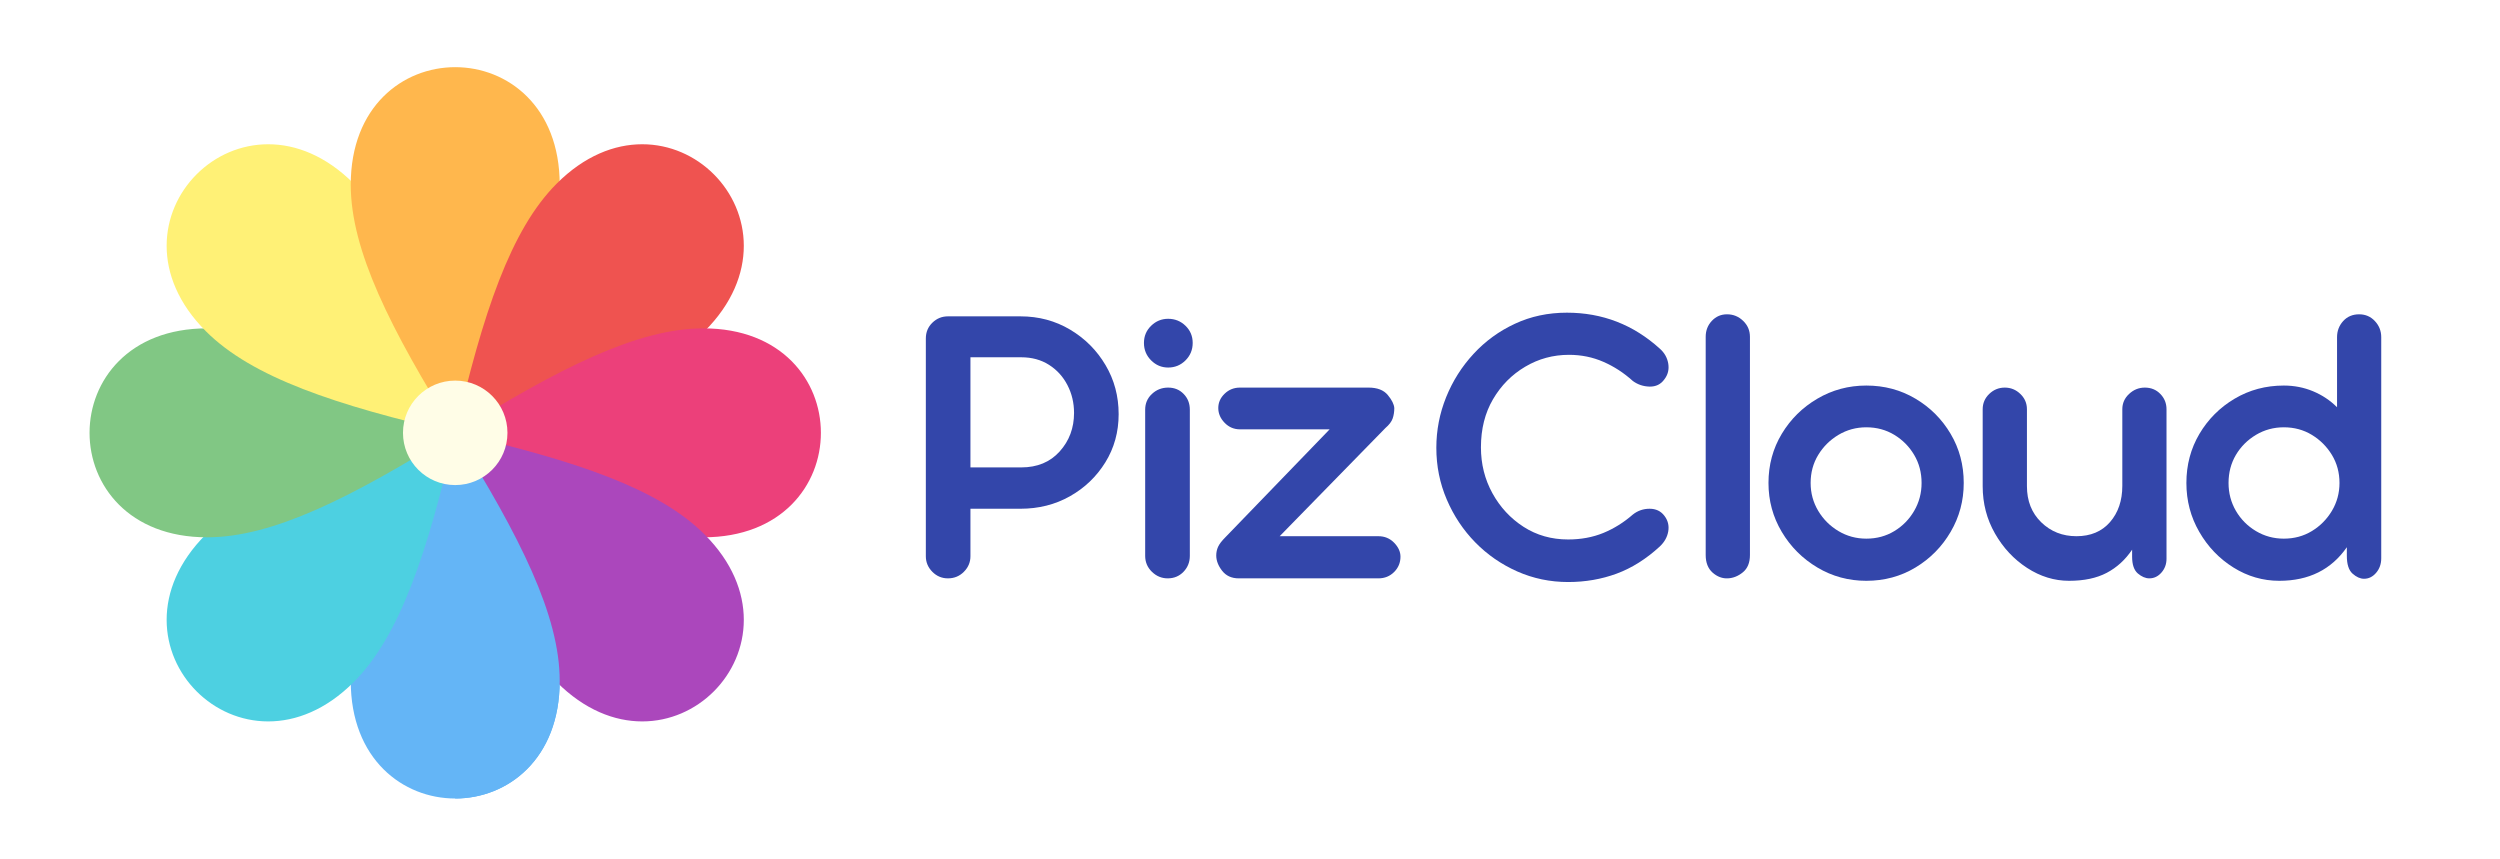
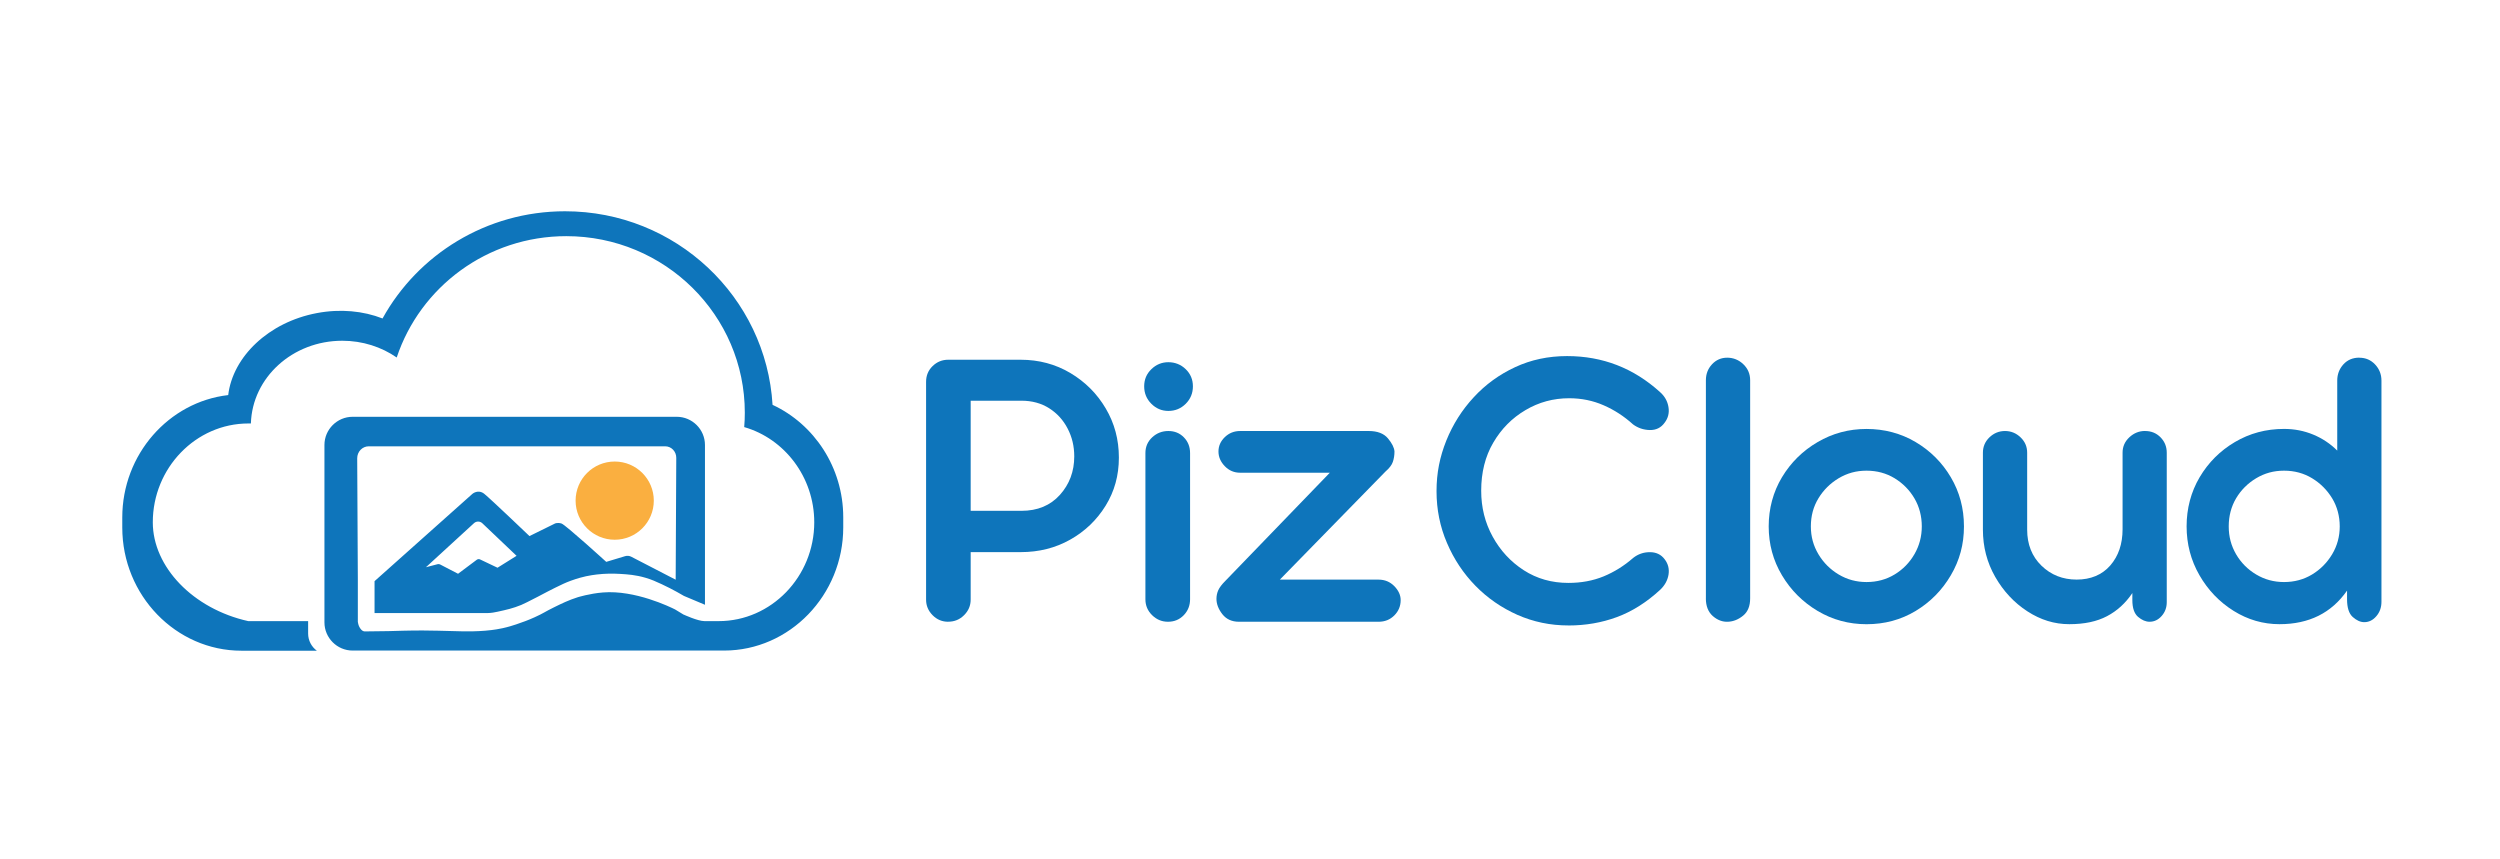
- <svg xmlns="http://www.w3.org/2000/svg" version="1.1" id="Router_Medium_x5F_White" x="0px" y="0px" viewBox="0 0 670 230" style="enable-background:new 0 0 792 266.25;" xml:space="preserve">
-   <g class="st0" style="fill:#3346AA; fill-opacity:1">
-     <path transform="translate(240, 155)" d="M 14.047 0 C 12.43 0 11.039 -0.582 9.875 -1.75 C 8.707 -2.926 8.125 -4.316 8.125 -5.922 L 8.125 -64.297 C 8.125 -65.973 8.707 -67.379 9.875 -68.516 C 11.039 -69.648 12.43 -70.219 14.047 -70.219 L 33.469 -70.219 C 38.363 -70.219 42.805 -69.031 46.797 -66.656 C 50.785 -64.281 53.945 -61.113 56.281 -57.156 C 58.625 -53.207 59.797 -48.82 59.797 -44 C 59.797 -39.238 58.609 -34.938 56.234 -31.094 C 53.859 -27.258 50.691 -24.227 46.734 -22 C 42.785 -19.77 38.363 -18.656 33.469 -18.656 L 20.078 -18.656 L 20.078 -5.922 C 20.078 -4.316 19.488 -2.926 18.312 -1.75 C 17.145 -0.582 15.723 0 14.047 0 Z M 20.078 -59.25 L 20.078 -29.734 L 33.688 -29.734 C 38 -29.734 41.438 -31.16 44 -34.016 C 46.562 -36.867 47.844 -40.305 47.844 -44.328 C 47.844 -47.035 47.254 -49.52 46.078 -51.781 C 44.91 -54.051 43.266 -55.863 41.141 -57.219 C 39.023 -58.57 36.539 -59.25 33.688 -59.25 Z M 20.078 -59.25 " />
-     <path transform="translate(300, 155)" d="M 13.062 -56.5 C 11.301 -56.5 9.781 -57.141 8.5 -58.422 C 7.219 -59.703 6.578 -61.258 6.578 -63.094 C 6.578 -64.914 7.219 -66.445 8.5 -67.688 C 9.781 -68.938 11.301 -69.562 13.062 -69.562 C 14.883 -69.562 16.438 -68.938 17.719 -67.688 C 19 -66.445 19.641 -64.914 19.641 -63.094 C 19.641 -61.258 19 -59.703 17.719 -58.422 C 16.438 -57.141 14.883 -56.5 13.062 -56.5 Z M 12.953 0 C 11.336 0 9.926 -0.582 8.719 -1.75 C 7.508 -2.926 6.906 -4.352 6.906 -6.031 L 6.906 -45.203 C 6.906 -46.891 7.508 -48.297 8.719 -49.422 C 9.926 -50.555 11.375 -51.125 13.062 -51.125 C 14.738 -51.125 16.125 -50.555 17.219 -49.422 C 18.32 -48.297 18.875 -46.891 18.875 -45.203 L 18.875 -6.031 C 18.875 -4.352 18.305 -2.926 17.172 -1.75 C 16.035 -0.582 14.629 0 12.953 0 Z M 12.953 0 " />
-     <path transform="translate(322, 155)" d="M 20.953 -11.297 L 47.406 -11.297 C 49.082 -11.297 50.488 -10.711 51.625 -9.547 C 52.758 -8.379 53.328 -7.133 53.328 -5.812 C 53.328 -4.207 52.758 -2.836 51.625 -1.703 C 50.488 -0.566 49.082 0 47.406 0 L 9.984 0 C 8.078 0 6.594 -0.676 5.531 -2.031 C 4.477 -3.383 3.953 -4.754 3.953 -6.141 C 3.953 -6.941 4.113 -7.707 4.438 -8.438 C 4.77 -9.176 5.41 -10.02 6.359 -10.969 L 34.344 -39.938 L 10.312 -39.938 C 8.707 -39.938 7.336 -40.52 6.203 -41.688 C 5.066 -42.863 4.5 -44.18 4.5 -45.641 C 4.5 -47.109 5.066 -48.391 6.203 -49.484 C 7.336 -50.578 8.707 -51.125 10.312 -51.125 L 44.766 -51.125 C 47.109 -51.125 48.828 -50.461 49.922 -49.141 C 51.016 -47.828 51.598 -46.66 51.672 -45.641 C 51.672 -44.617 51.523 -43.688 51.234 -42.844 C 50.941 -42 50.285 -41.141 49.266 -40.266 Z M 20.953 -11.297 " />
-     <path transform="translate(380, 155)" d="M 40.266 0.984 C 35.441 0.984 30.891 0.035 26.609 -1.859 C 22.328 -3.766 18.578 -6.363 15.359 -9.656 C 12.141 -12.945 9.598 -16.77 7.734 -21.125 C 5.867 -25.477 4.938 -30.102 4.938 -35 C 4.938 -39.676 5.812 -44.191 7.562 -48.547 C 9.32 -52.898 11.773 -56.773 14.922 -60.172 C 18.066 -63.578 21.758 -66.266 26 -68.234 C 30.238 -70.211 34.883 -71.203 39.938 -71.203 C 49.445 -71.203 57.75 -67.984 64.844 -61.547 C 66.082 -60.453 66.832 -59.117 67.094 -57.547 C 67.352 -55.973 67.004 -54.566 66.047 -53.328 C 65.098 -52.004 63.781 -51.359 62.094 -51.391 C 60.414 -51.43 58.922 -51.93 57.609 -52.891 C 55.191 -55.078 52.555 -56.789 49.703 -58.031 C 46.848 -59.281 43.773 -59.906 40.484 -59.906 C 36.242 -59.906 32.332 -58.844 28.75 -56.719 C 25.164 -54.602 22.289 -51.695 20.125 -48 C 17.969 -44.312 16.891 -40.016 16.891 -35.109 C 16.891 -30.648 17.914 -26.551 19.969 -22.812 C 22.02 -19.082 24.801 -16.082 28.312 -13.812 C 31.82 -11.551 35.805 -10.422 40.266 -10.422 C 43.703 -10.422 46.848 -11.004 49.703 -12.172 C 52.555 -13.348 55.191 -14.992 57.609 -17.109 C 58.922 -18.141 60.414 -18.656 62.094 -18.656 C 63.781 -18.656 65.098 -18.031 66.047 -16.781 C 67.004 -15.539 67.352 -14.148 67.094 -12.609 C 66.832 -11.078 66.082 -9.727 64.844 -8.562 C 61.188 -5.195 57.328 -2.766 53.266 -1.266 C 49.203 0.234 44.867 0.984 40.266 0.984 Z M 40.266 0.984 " />
-     <path transform="translate(450, 155)" d="M 7.125 -6.25 L 7.125 -64.734 C 7.125 -66.41 7.672 -67.832 8.766 -69 C 9.867 -70.176 11.227 -70.766 12.844 -70.766 C 14.52 -70.766 15.961 -70.176 17.172 -69 C 18.379 -67.832 18.984 -66.41 18.984 -64.734 L 18.984 -6.25 C 18.984 -4.207 18.359 -2.672 17.109 -1.641 C 15.867 -0.617 14.52 -0.07 13.062 0 C 11.594 0.07 10.234 -0.438 8.984 -1.531 C 7.742 -2.633 7.125 -4.207 7.125 -6.25 Z M 7.125 -6.25 " />
-     <path transform="translate(470, 155)" d="M 30.172 0.656 C 25.422 0.656 21.051 -0.531 17.062 -2.906 C 13.07 -5.281 9.891 -8.461 7.516 -12.453 C 5.141 -16.441 3.953 -20.812 3.953 -25.562 C 3.953 -30.395 5.141 -34.785 7.516 -38.734 C 9.891 -42.68 13.07 -45.82 17.062 -48.156 C 21.051 -50.5 25.422 -51.672 30.172 -51.672 C 35.004 -51.672 39.395 -50.5 43.344 -48.156 C 47.289 -45.82 50.43 -42.68 52.766 -38.734 C 55.109 -34.785 56.281 -30.395 56.281 -25.562 C 56.281 -20.812 55.109 -16.441 52.766 -12.453 C 50.43 -8.461 47.289 -5.281 43.344 -2.906 C 39.395 -0.531 35.004 0.656 30.172 0.656 Z M 30.172 -10.641 C 32.953 -10.641 35.457 -11.316 37.688 -12.672 C 39.914 -14.023 41.688 -15.832 43 -18.094 C 44.32 -20.363 44.984 -22.852 44.984 -25.562 C 44.984 -28.344 44.32 -30.848 43 -33.078 C 41.688 -35.305 39.914 -37.098 37.688 -38.453 C 35.457 -39.805 32.953 -40.484 30.172 -40.484 C 27.461 -40.484 24.973 -39.805 22.703 -38.453 C 20.441 -37.098 18.633 -35.305 17.281 -33.078 C 15.926 -30.848 15.25 -28.344 15.25 -25.562 C 15.25 -22.852 15.926 -20.363 17.281 -18.094 C 18.633 -15.832 20.441 -14.023 22.703 -12.672 C 24.973 -11.316 27.461 -10.641 30.172 -10.641 Z M 30.172 -10.641 " />
-     <path transform="translate(525, 155)" d="M 49.812 -51.125 C 51.488 -51.125 52.875 -50.555 53.969 -49.422 C 55.07 -48.297 55.625 -46.926 55.625 -45.312 L 55.625 -5.266 C 55.625 -3.805 55.164 -2.562 54.25 -1.531 C 53.344 -0.508 52.266 0 51.016 0 C 49.992 0 48.969 -0.438 47.938 -1.312 C 46.914 -2.195 46.406 -3.695 46.406 -5.812 L 46.406 -7.688 C 44.582 -4.977 42.316 -2.91 39.609 -1.484 C 36.898 -0.055 33.535 0.656 29.516 0.656 C 25.566 0.656 21.816 -0.492 18.266 -2.797 C 14.723 -5.098 11.852 -8.172 9.656 -12.016 C 7.457 -15.859 6.359 -20.082 6.359 -24.688 L 6.359 -45.312 C 6.359 -46.926 6.941 -48.297 8.109 -49.422 C 9.285 -50.555 10.676 -51.125 12.281 -51.125 C 13.895 -51.125 15.285 -50.555 16.453 -49.422 C 17.629 -48.297 18.219 -46.926 18.219 -45.312 L 18.219 -24.688 C 18.219 -20.738 19.492 -17.52 22.047 -15.031 C 24.609 -12.539 27.754 -11.297 31.484 -11.297 C 35.285 -11.297 38.285 -12.555 40.484 -15.078 C 42.68 -17.609 43.781 -20.848 43.781 -24.797 L 43.781 -45.312 C 43.781 -46.926 44.383 -48.297 45.594 -49.422 C 46.801 -50.555 48.207 -51.125 49.812 -51.125 Z M 49.812 -51.125 " />
-     <path transform="translate(582, 155)" d="M 50.25 -70.766 C 51.938 -70.766 53.344 -70.16 54.469 -68.953 C 55.602 -67.742 56.172 -66.301 56.172 -64.625 L 56.172 -5.375 C 56.172 -3.844 55.711 -2.547 54.797 -1.484 C 53.891 -0.422 52.812 0.109 51.562 0.109 C 50.539 0.109 49.516 -0.348 48.484 -1.266 C 47.461 -2.18 46.953 -3.77 46.953 -6.031 L 46.953 -8.344 C 42.785 -2.344 36.754 0.656 28.859 0.656 C 24.461 0.656 20.363 -0.531 16.562 -2.906 C 12.758 -5.281 9.707 -8.461 7.406 -12.453 C 5.102 -16.441 3.953 -20.812 3.953 -25.562 C 3.953 -30.395 5.117 -34.785 7.453 -38.734 C 9.797 -42.68 12.941 -45.82 16.891 -48.156 C 20.848 -50.5 25.238 -51.672 30.062 -51.672 C 32.844 -51.672 35.457 -51.16 37.906 -50.141 C 40.352 -49.117 42.492 -47.691 44.328 -45.859 L 44.328 -64.625 C 44.328 -66.301 44.875 -67.742 45.969 -68.953 C 47.07 -70.16 48.5 -70.766 50.25 -70.766 Z M 30.062 -10.641 C 32.844 -10.641 35.348 -11.316 37.578 -12.672 C 39.805 -14.023 41.598 -15.832 42.953 -18.094 C 44.305 -20.363 44.984 -22.852 44.984 -25.562 C 44.984 -28.344 44.305 -30.848 42.953 -33.078 C 41.598 -35.305 39.805 -37.098 37.578 -38.453 C 35.348 -39.805 32.844 -40.484 30.062 -40.484 C 27.352 -40.484 24.863 -39.805 22.594 -38.453 C 20.332 -37.098 18.539 -35.305 17.219 -33.078 C 15.906 -30.848 15.25 -28.344 15.25 -25.562 C 15.25 -22.852 15.906 -20.363 17.219 -18.094 C 18.539 -15.832 20.332 -14.023 22.594 -12.672 C 24.863 -11.316 27.352 -10.641 30.062 -10.641 Z M 30.062 -10.641 " />
+ <svg xmlns="http://www.w3.org/2000/svg" id="Router_Medium_White" data-name="Router Medium_White" viewBox="0 0 670 230">
+   <defs>
+     <style>
+       .cls-1 {
+         fill: #faaf40;
+       }
+ 
+       .cls-2 {
+         fill: #0e75bb;
+       }
+     </style>
+   </defs>
+   <g>
+     <path class="cls-2" d="M254.11,166.63c-1.62,0-3.01-.58-4.17-1.75-1.17-1.18-1.75-2.57-1.75-4.17v-58.38c0-1.68.58-3.08,1.75-4.22,1.16-1.13,2.55-1.7,4.17-1.7h19.42c4.89,0,9.34,1.19,13.33,3.56,3.99,2.38,7.15,5.54,9.48,9.5,2.34,3.95,3.52,8.34,3.52,13.16s-1.19,9.06-3.56,12.91c-2.38,3.84-5.54,6.87-9.5,9.09-3.95,2.23-8.37,3.34-13.27,3.34h-13.39v12.73c0,1.61-.59,3-1.77,4.17-1.17,1.17-2.59,1.75-4.27,1.75h.01ZM260.14,107.38v29.52h13.61c4.31,0,7.75-1.43,10.31-4.28s3.84-6.29,3.84-10.31c0-2.71-.59-5.19-1.77-7.45-1.17-2.27-2.81-4.08-4.94-5.44-2.12-1.35-4.6-2.03-7.45-2.03h-13.61.01Z" />
+     <path class="cls-2" d="M313.12,110.13c-1.76,0-3.28-.64-4.56-1.92s-1.92-2.84-1.92-4.67.64-3.35,1.92-4.59c1.28-1.25,2.8-1.88,4.56-1.88s3.38.62,4.66,1.88c1.28,1.24,1.92,2.77,1.92,4.59s-.64,3.39-1.92,4.67-2.84,1.92-4.66,1.92ZM313.01,166.63c-1.62,0-3.03-.58-4.23-1.75-1.21-1.18-1.81-2.6-1.81-4.28v-39.17c0-1.69.6-3.09,1.81-4.22s2.66-1.7,4.34-1.7,3.06.57,4.16,1.7c1.1,1.12,1.66,2.53,1.66,4.22v39.17c0,1.68-.57,3.11-1.7,4.28-1.14,1.17-2.54,1.75-4.22,1.75h0Z" />
+     <path class="cls-2" d="M343.01,155.34h26.45c1.68,0,3.08.59,4.22,1.75,1.13,1.17,1.7,2.41,1.7,3.73,0,1.61-.57,2.98-1.7,4.11-1.14,1.14-2.54,1.7-4.22,1.7h-37.42c-1.91,0-3.39-.68-4.45-2.03-1.05-1.35-1.58-2.72-1.58-4.11,0-.8.16-1.57.48-2.3.33-.74.97-1.58,1.92-2.53l27.98-28.97h-24.03c-1.61,0-2.98-.58-4.11-1.75-1.14-1.18-1.7-2.49-1.7-3.95s.57-2.75,1.7-3.84,2.5-1.64,4.11-1.64h34.45c2.34,0,4.06.66,5.16,1.98,1.09,1.31,1.68,2.48,1.75,3.5,0,1.02-.15,1.95-.44,2.8-.29.84-.95,1.7-1.97,2.58l-28.31,28.97h0Z" />
+     <path class="cls-2" d="M420.32,167.62c-4.82,0-9.38-.95-13.66-2.84-4.28-1.91-8.03-4.5-11.25-7.8-3.22-3.29-5.76-7.11-7.62-11.47-1.87-4.35-2.8-8.98-2.8-13.88s.88-9.19,2.62-13.55c1.76-4.35,4.21-8.23,7.36-11.62,3.14-3.41,6.84-6.09,11.08-8.06,4.24-1.98,8.88-2.97,13.94-2.97,9.51,0,17.81,3.22,24.91,9.66,1.24,1.09,1.99,2.43,2.25,4s-.09,2.98-1.05,4.22c-.95,1.32-2.27,1.97-3.95,1.94-1.68-.04-3.17-.54-4.48-1.5-2.42-2.19-5.05-3.9-7.91-5.14-2.86-1.25-5.93-1.88-9.22-1.88-4.24,0-8.15,1.06-11.73,3.19-3.59,2.12-6.46,5.02-8.62,8.72-2.16,3.69-3.23,7.98-3.23,12.89,0,4.46,1.02,8.56,3.08,12.3,2.05,3.73,4.83,6.73,8.34,9,3.51,2.26,7.49,3.39,11.95,3.39,3.44,0,6.58-.58,9.44-1.75,2.85-1.18,5.49-2.82,7.91-4.94,1.31-1.03,2.8-1.55,4.48-1.55s3,.62,3.95,1.88c.96,1.24,1.3,2.63,1.05,4.17-.26,1.53-1.01,2.88-2.25,4.05-3.66,3.37-7.52,5.8-11.58,7.3s-8.4,2.25-13,2.25h0Z" />
+     <path class="cls-2" d="M457.18,160.38v-58.48c0-1.68.55-3.1,1.64-4.27,1.1-1.18,2.46-1.77,4.08-1.77s3.12.59,4.33,1.77c1.21,1.17,1.81,2.59,1.81,4.27v58.48c0,2.04-.62,3.58-1.88,4.61-1.24,1.02-2.59,1.57-4.05,1.64-1.47.07-2.83-.44-4.08-1.53-1.24-1.1-1.86-2.68-1.86-4.72h0Z" />
+     <path class="cls-2" d="M500.23,167.29c-4.75,0-9.12-1.19-13.11-3.56-3.99-2.38-7.17-5.55-9.55-9.55-2.38-3.99-3.56-8.36-3.56-13.11s1.19-9.22,3.56-13.17c2.38-3.95,5.55-7.09,9.55-9.42,3.99-2.34,8.36-3.52,13.11-3.52s9.22,1.17,13.17,3.52c3.95,2.34,7.09,5.48,9.42,9.42,2.34,3.95,3.52,8.34,3.52,13.17s-1.17,9.12-3.52,13.11c-2.34,3.99-5.48,7.17-9.42,9.55-3.95,2.38-8.34,3.56-13.17,3.56ZM500.23,155.99c2.78,0,5.29-.68,7.52-2.03,2.23-1.35,4-3.16,5.31-5.42,1.32-2.27,1.98-4.76,1.98-7.47s-.66-5.29-1.98-7.52c-1.31-2.23-3.09-4.02-5.31-5.38-2.23-1.35-4.73-2.03-7.52-2.03s-5.2.68-7.47,2.03c-2.26,1.36-4.07,3.15-5.42,5.38-1.36,2.23-2.03,4.73-2.03,7.52s.68,5.2,2.03,7.47c1.35,2.26,3.16,4.07,5.42,5.42,2.27,1.36,4.76,2.03,7.47,2.03Z" />
+     <path class="cls-2" d="M574.87,115.51c1.68,0,3.06.57,4.16,1.7,1.1,1.12,1.66,2.5,1.66,4.11v40.05c0,1.46-.46,2.7-1.38,3.73-.91,1.02-1.98,1.53-3.23,1.53-1.02,0-2.05-.44-3.08-1.31-1.02-.88-1.53-2.38-1.53-4.5v-1.88c-1.82,2.71-4.09,4.78-6.8,6.2-2.71,1.43-6.07,2.14-10.09,2.14s-7.7-1.15-11.25-3.45c-3.54-2.3-6.41-5.38-8.61-9.22-2.2-3.84-3.3-8.07-3.3-12.67v-20.62c0-1.61.58-2.98,1.75-4.11,1.18-1.13,2.57-1.7,4.17-1.7s3,.57,4.17,1.7c1.18,1.12,1.77,2.5,1.77,4.11v20.62c0,3.95,1.27,7.17,3.83,9.66,2.56,2.49,5.71,3.73,9.44,3.73s6.8-1.26,9-3.78c2.2-2.53,3.3-5.77,3.3-9.72v-20.52c0-1.61.6-2.98,1.81-4.11s2.61-1.7,4.22-1.7h0Z" />
+     <path class="cls-2" d="M632.31,95.87c1.69,0,3.09.61,4.22,1.81,1.13,1.21,1.7,2.65,1.7,4.33v59.25c0,1.53-.46,2.83-1.38,3.89-.91,1.06-1.98,1.59-3.23,1.59-1.02,0-2.05-.46-3.08-1.38-1.02-.91-1.53-2.5-1.53-4.77v-2.31c-4.17,6-10.2,9-18.09,9-4.4,0-8.5-1.19-12.3-3.56-3.8-2.38-6.86-5.55-9.16-9.55-2.3-3.99-3.45-8.36-3.45-13.11s1.16-9.22,3.5-13.17,5.49-7.09,9.44-9.42c3.96-2.34,8.35-3.52,13.17-3.52,2.78,0,5.39.51,7.84,1.53s4.59,2.45,6.42,4.28v-18.77c0-1.68.55-3.12,1.64-4.33,1.1-1.21,2.53-1.81,4.28-1.81v.02ZM612.12,155.99c2.78,0,5.29-.68,7.52-2.03,2.23-1.35,4.02-3.16,5.38-5.42,1.35-2.27,2.03-4.76,2.03-7.47s-.68-5.29-2.03-7.52c-1.36-2.23-3.15-4.02-5.38-5.38-2.23-1.35-4.73-2.03-7.52-2.03s-5.2.68-7.47,2.03c-2.26,1.36-4.05,3.15-5.38,5.38-1.31,2.23-1.97,4.73-1.97,7.52s.66,5.2,1.97,7.47c1.32,2.26,3.11,4.07,5.38,5.42,2.27,1.36,4.76,2.03,7.47,2.03Z" />
  </g>
  <g>
-     <defs>
-       <path id="drop" d="M60 150                        C 35 110, 20 80, 20 55                        C 20 25, 40 10, 60 10                        C 80 10, 100 25, 100 55                        C 100 80, 85 110, 60 150 Z" />
-       <filter id="softShadow" x="-50%" y="-50%" width="200%" height="200%">
-         <feDropShadow dx="0" dy="3" stdDeviation="4" flood-opacity="0.25" />
-       </filter>
-       <clipPath id="leftHalf">
-         <rect x="0" y="0" width="60" height="160" />
-       </clipPath>
-     </defs>
-     <g transform="translate(80,60) scale(0.7) rotate(0 60 80)">
-       <use href="#drop" fill="#64b5f6" transform="rotate(0 60 80) translate(0,70) rotate(180 60 80)" />
-       <use href="#drop" fill="#4dd0e1" transform="rotate(45 60 80) translate(0,70) rotate(180 60 80)" />
-       <use href="#drop" fill="#81c784" transform="rotate(90 60 80) translate(0,70) rotate(180 60 80)" />
-       <use href="#drop" fill="#fff176" transform="rotate(135 60 80) translate(0,70) rotate(180 60 80)" />
-       <use href="#drop" fill="#ffb74d" transform="rotate(180 60 80) translate(0,70) rotate(180 60 80)" />
-       <use href="#drop" fill="#ef5350" transform="rotate(225 60 80) translate(0,70) rotate(180 60 80)" />
-       <use href="#drop" fill="#ec407a" transform="rotate(270 60 80) translate(0,70) rotate(180 60 80)" />
-       <use href="#drop" fill="#ab47bc" transform="rotate(315 60 80) translate(0,70) rotate(180 60 80)" />
-       <use href="#drop" fill="#64b5f6" transform="rotate(0 60 80) translate(0,70) rotate(180 60 80)" clip-path="url(#leftHalf)" />
-       <circle cx="60" cy="80" r="20" fill="#fffde7" />
-     </g>
+     <path class="cls-2" d="M207.05,108.55c-1.71-28.97-25.96-51.93-55.62-51.93-21.09,0-39.45,11.61-48.91,28.73-5.16-2.02-11.29-2.64-17.61-1.44-12.94,2.44-22.52,11.7-23.75,21.97-15.91,1.83-28.39,15.88-28.39,32.8v2.7c0,18.16,14.37,33.01,31.93,33.01h20.21c-1.41-1.04-2.33-2.71-2.33-4.6v-3.32h-16.01c-14.84-3.29-25.62-14.55-25.62-26.49,0-7.28,2.88-13.9,7.53-18.71,4.64-4.8,11.05-7.78,18.09-7.78h.67c.36-12.3,11.18-22.17,24.48-22.17,5.47,0,10.52,1.67,14.6,4.49,6.28-18.89,24.26-32.52,45.45-32.52,26.42,0,47.84,21.19,47.84,47.32,0,1.3-.05,2.58-.16,3.85,10.8,3.11,18.77,13.4,18.77,25.52,0,7.28-2.88,13.9-7.52,18.7-4.65,4.8-11.05,7.78-18.09,7.78h-3.82c-1.77,0-5.55-1.74-5.55-1.74v.02c-.77-.47-1.55-.94-2.32-1.41-1.32-.66-10.73-5.25-19.32-4.55-3.61.29-6.8,1.29-6.8,1.29-2.37.75-4.25,1.67-6.25,2.65-2.69,1.32-2.81,1.6-5.28,2.71-.88.4-1.71.74-2.45,1.02-.96.37-1.8.66-2.5.89-.98.32-2.12.69-3.64,1.02-.62.14-2.22.47-4.64.67-4.24.35-8.17.09-12.59,0-2.11-.04-5.3-.11-9.34,0-1.81.05-5.32.18-10.31.19h-.06c-.35-.01-.66-.19-.92-.47-.11-.12-.21-.25-.31-.39-.32-.48-.51-1.02-.58-1.59h-.03v-11.27h0l-.17-32.68c0-1.77,1.38-3.21,3.09-3.21h79.45c1.65,0,2.98,1.38,2.97,3.09l-.16,32.66-11.89-6.15c-.51-.27-1.11-.32-1.65-.16l-5.07,1.53s-10.93-9.96-11.99-10.28-1.74,0-1.74,0l-6.84,3.37s-10.46-10-12.11-11.32-3.18,0-3.18,0l-26.23,23.4v8.56c20.26-.02,28.61-.02,29.59,0h.55c1.17-.02,2.09-.2,2.89-.38,2.39-.53,4.05-.89,6.27-1.8.74-.3,2-.95,4.51-2.24,2.42-1.25,2.8-1.5,4.56-2.36,1.85-.91,2.81-1.37,4.19-1.88,1.9-.7,3.42-1.06,4.1-1.21.43-.09,2.19-.47,4.56-.63.51-.04,2.29-.15,4.69,0,1.91.12,4.05.25,6.7,1.03,1.65.48,2.8,1.01,4.34,1.72,3,1.38,5.97,3.15,5.97,3.15l5.63,2.37v-42.83c0-4.15-3.4-7.55-7.55-7.55h-86.88c-4.15,0-7.55,3.4-7.55,7.55v47.55c0,4.15,3.4,7.55,7.55,7.55h99.56c17.56,0,31.93-14.86,31.93-33.01v-2.7c0-13.38-7.81-24.97-18.94-30.14v.05ZM133.33,152.15l-4.66-2.22c-.29-.14-.64-.11-.9.09l-5.01,3.75-4.82-2.5c-.2-.1-.43-.13-.65-.07l-3.14.82,12.88-11.81c.63-.58,1.61-.57,2.23.02l9.18,8.73-5.12,3.2h.01Z" />
+     <circle class="cls-1" cx="164.74" cy="134.17" r="10.48" />
  </g>
</svg>
